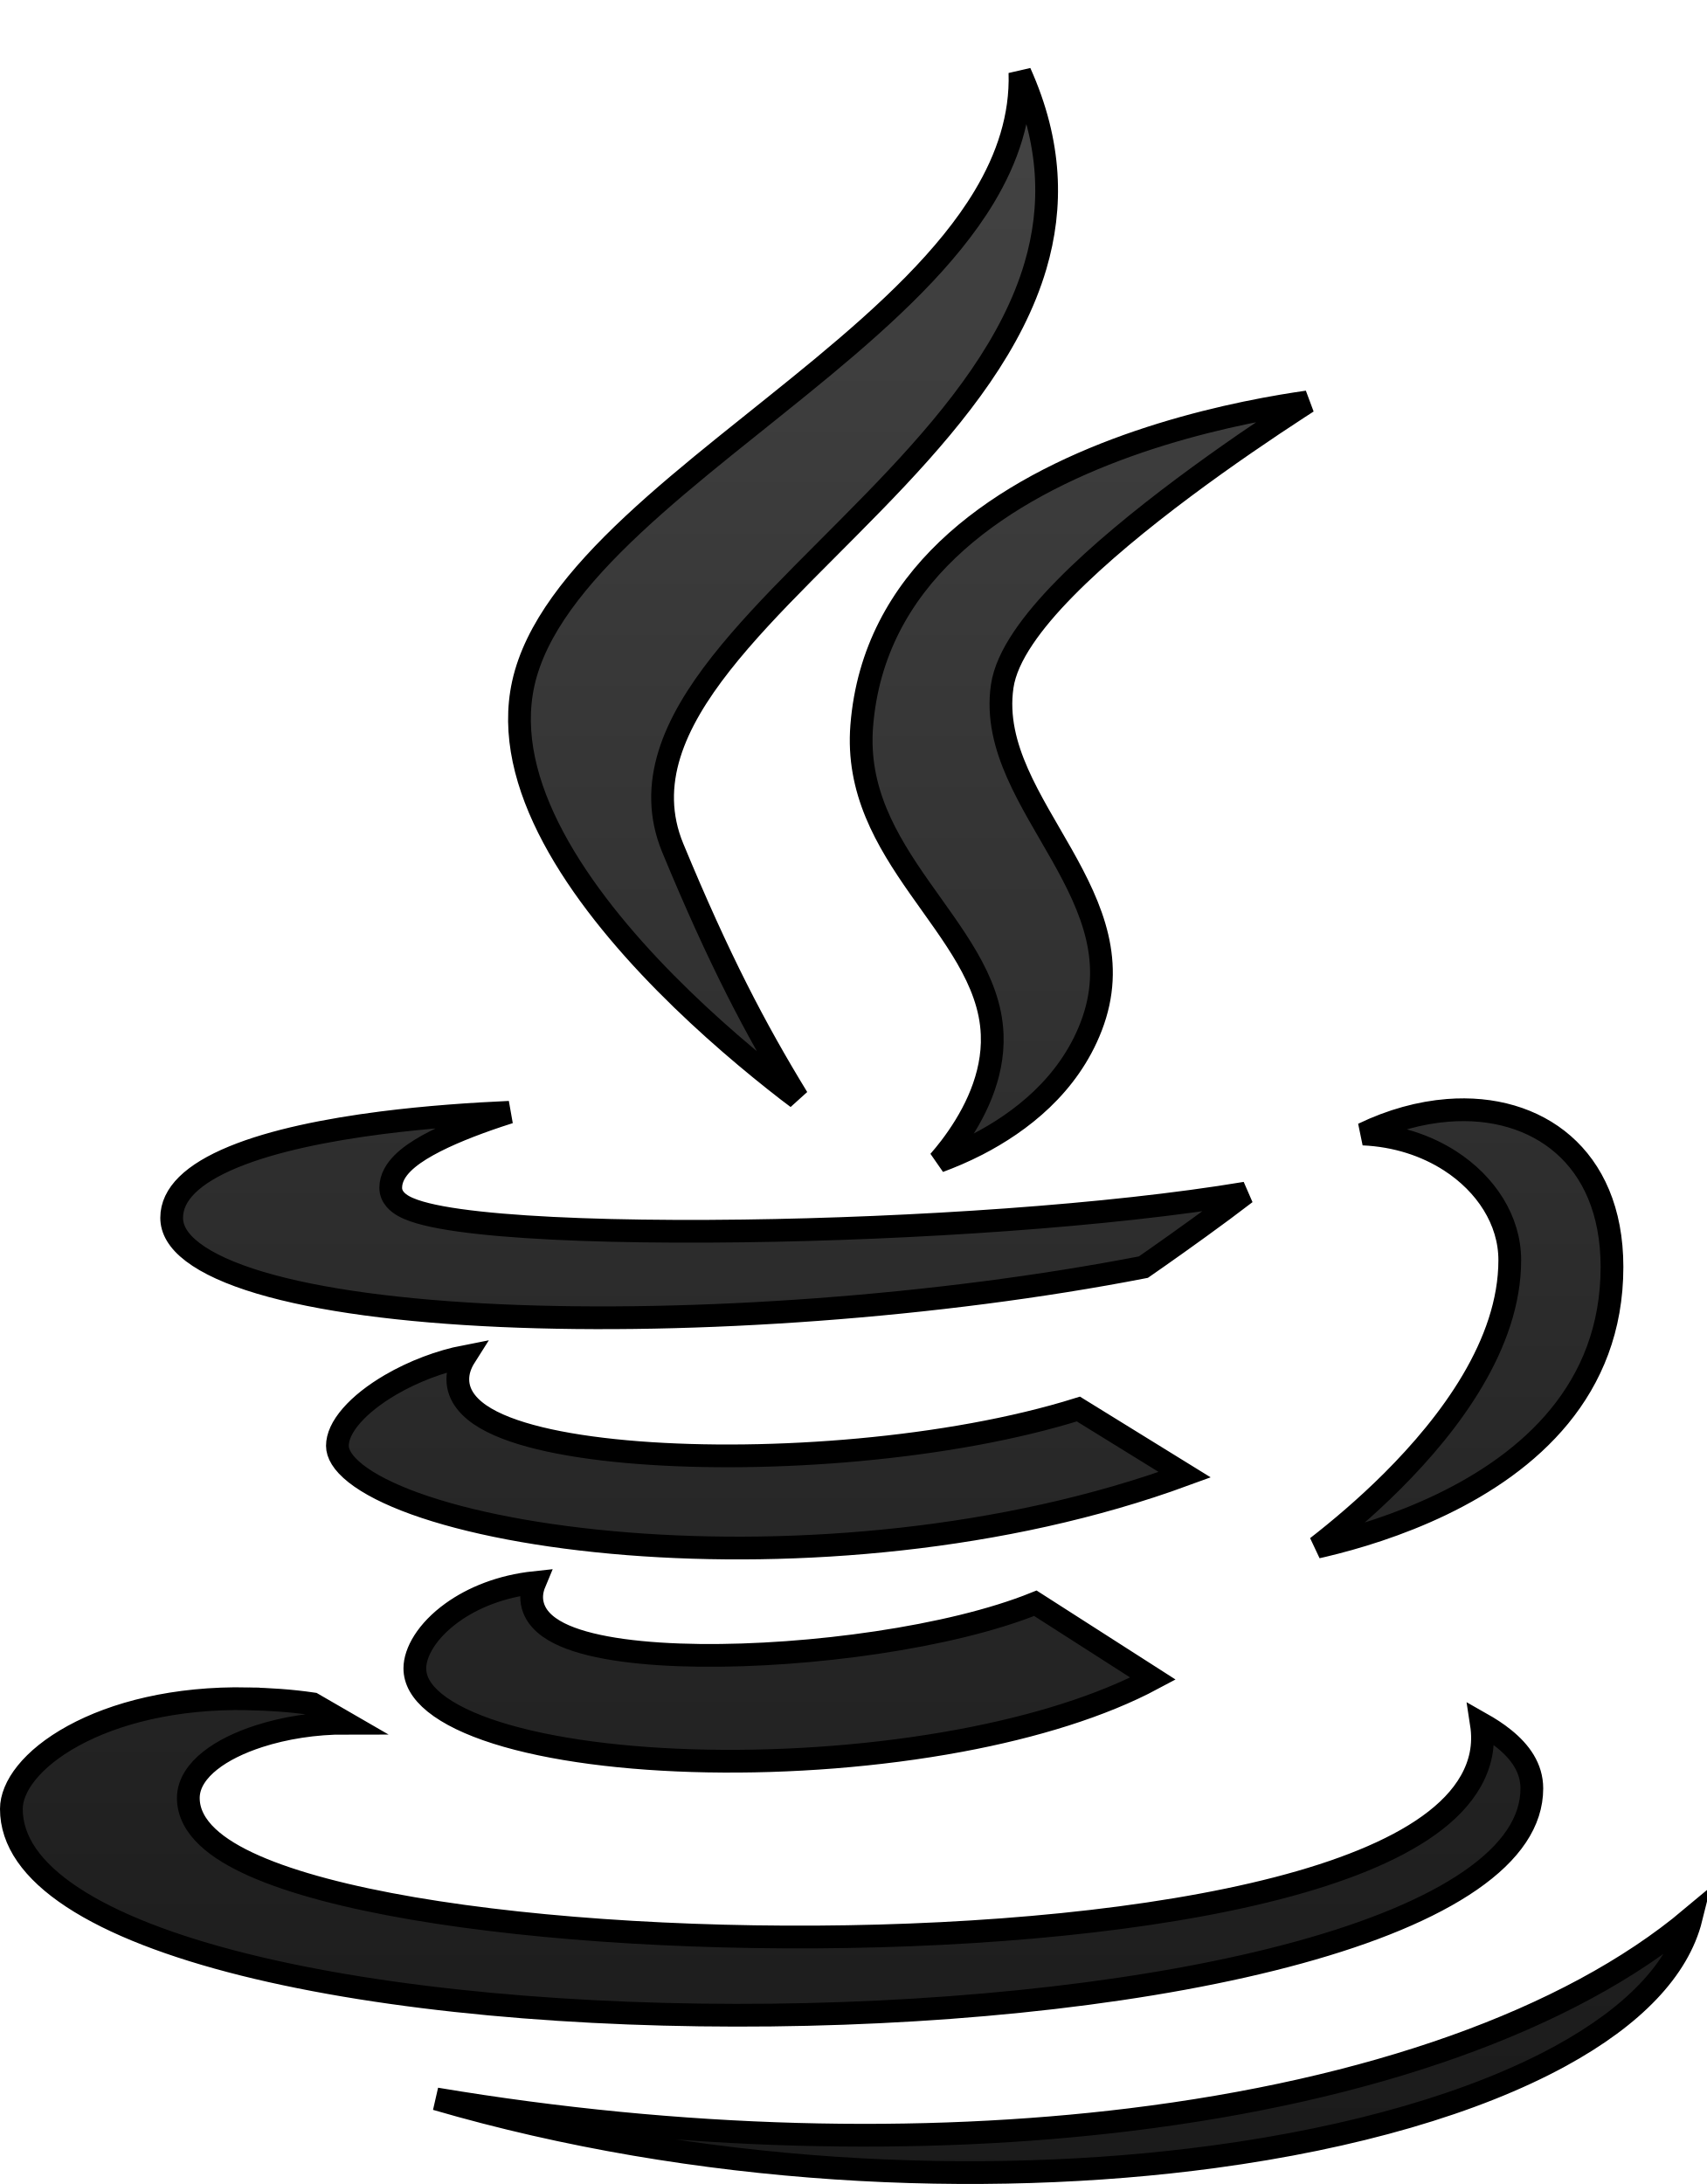
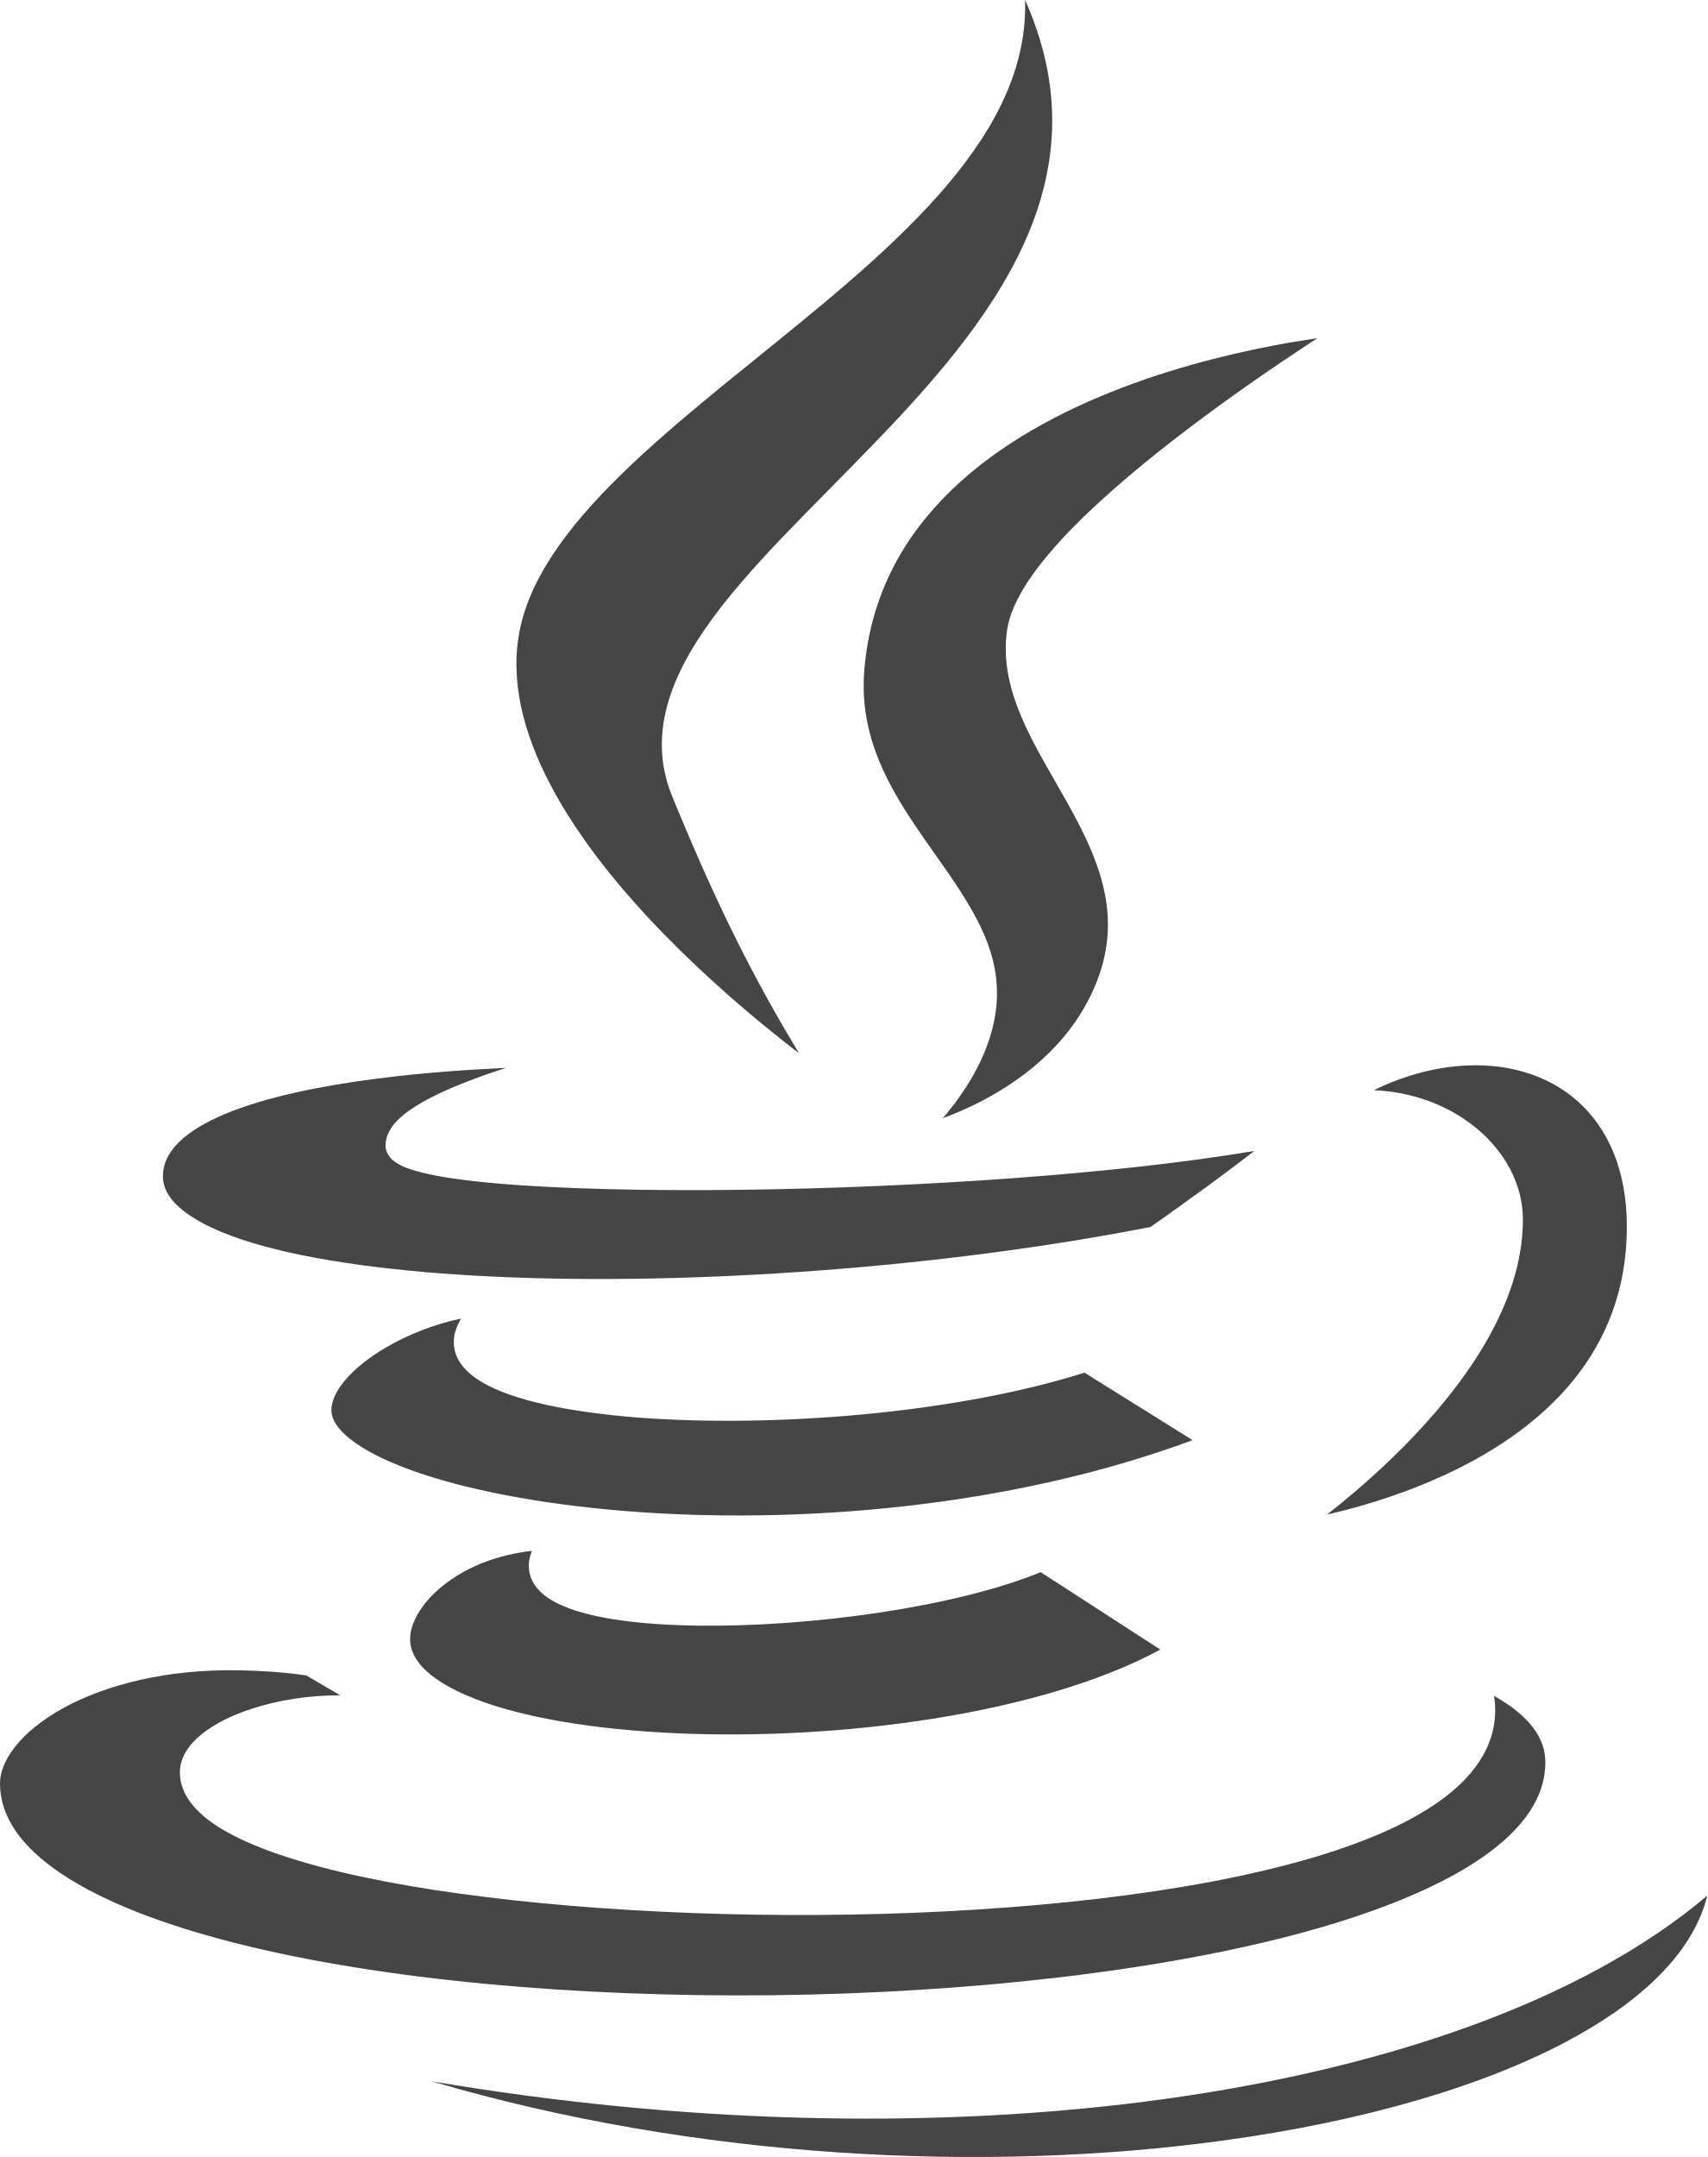
- <svg xmlns="http://www.w3.org/2000/svg" width="75" height="96" viewBox="0 0 75 96" fill="none">
-   <path d="M74.337 84.314C73.777 86.563 71.792 88.626 68.599 90.372C64.836 92.43 59.525 93.969 53.367 94.801C43.115 96.186 30.608 95.595 19.174 92.261C29.964 94.068 40.494 94.295 49.677 93.171C60.152 91.888 68.939 88.84 74.337 84.314ZM10.916 74.671V74.672C11.823 74.693 12.77 74.75 13.747 74.894L15.212 75.741C13.827 75.738 12.499 75.957 11.392 76.314C10.533 76.59 9.782 76.958 9.234 77.394C8.699 77.819 8.278 78.376 8.278 79.033C8.278 79.692 8.611 80.264 9.118 80.744C9.622 81.222 10.334 81.645 11.19 82.022C12.904 82.778 15.315 83.401 18.15 83.887C23.83 84.859 31.325 85.298 38.638 85.096C45.944 84.893 53.115 84.048 58.128 82.428C60.626 81.62 62.653 80.6 63.879 79.317C64.498 78.669 64.926 77.941 65.092 77.13C65.182 76.687 65.188 76.232 65.116 75.766C65.444 75.952 65.79 76.169 66.114 76.432C66.82 77.002 67.334 77.707 67.334 78.613C67.334 80.064 66.428 81.417 64.636 82.656C62.847 83.893 60.258 84.954 57.102 85.821C50.799 87.554 42.366 88.48 33.912 88.574C25.458 88.668 17.025 87.929 10.721 86.355C7.565 85.566 4.977 84.576 3.189 83.4C1.398 82.221 0.5 80.919 0.5 79.513C0.5 78.552 1.366 77.314 3.218 76.3C5.033 75.306 7.676 74.605 10.916 74.671ZM23.507 69.562C23.368 69.894 23.327 70.234 23.42 70.575C23.592 71.207 24.168 71.622 24.815 71.903C26.134 72.476 28.312 72.735 30.765 72.763C35.583 72.816 41.796 71.972 45.511 70.472L50.683 73.785C48.42 74.995 45.453 75.906 42.202 76.511C38.607 77.18 34.702 77.473 31.095 77.407C27.482 77.342 24.197 76.917 21.832 76.168C20.648 75.793 19.727 75.346 19.112 74.849C18.503 74.355 18.235 73.849 18.235 73.332C18.235 72.632 18.764 71.683 19.875 70.883C20.776 70.234 22.014 69.721 23.507 69.562ZM20.444 59.625C20.239 59.948 20.123 60.283 20.124 60.629C20.125 61.386 20.669 61.945 21.346 62.342C22.037 62.747 22.998 63.066 24.127 63.312C25.263 63.559 26.601 63.739 28.066 63.852C33.836 64.298 41.735 63.708 47.402 61.935L52.077 64.822C44.106 67.745 34.911 68.435 27.605 67.86C23.806 67.561 20.545 66.923 18.249 66.096C17.098 65.681 16.216 65.228 15.633 64.767C15.041 64.299 14.831 63.886 14.831 63.551C14.831 63.163 15.028 62.713 15.448 62.23C15.864 61.751 16.463 61.282 17.171 60.869C18.177 60.282 19.355 59.836 20.444 59.625ZM63.634 48.807C65.611 48.65 67.412 49.171 68.712 50.305C70.006 51.433 70.857 53.215 70.857 55.69C70.857 61.124 67.185 64.291 63.378 66.127C61.48 67.042 59.575 67.61 58.143 67.949C58.059 67.969 57.976 67.987 57.895 68.005C58.823 67.283 60.012 66.292 61.201 65.105C63.719 62.589 66.364 59.086 66.364 55.389C66.364 53.636 65.316 52.042 63.738 51.025C62.677 50.342 61.362 49.909 59.917 49.847C61.16 49.246 62.433 48.902 63.634 48.807ZM21.875 49.059C20.776 49.428 19.652 49.867 18.794 50.346C18.366 50.584 17.98 50.846 17.695 51.132C17.417 51.411 17.175 51.774 17.175 52.209C17.175 52.633 17.51 52.883 17.736 53.011C17.995 53.156 18.343 53.273 18.739 53.371C19.54 53.57 20.673 53.724 22.04 53.841C24.781 54.075 28.548 54.162 32.674 54.107C40.097 54.009 48.742 53.449 54.751 52.445C54.13 52.923 53.415 53.452 52.728 53.948C52.05 54.439 51.411 54.892 50.941 55.222C50.707 55.387 50.514 55.52 50.381 55.613C50.332 55.647 50.291 55.676 50.259 55.698C41.275 57.443 30.512 58.209 21.992 57.829C17.712 57.638 14.028 57.158 11.429 56.383C10.127 55.994 9.132 55.541 8.473 55.039C7.819 54.541 7.546 54.037 7.546 53.528C7.546 52.495 8.459 51.597 10.26 50.855C12.012 50.134 14.378 49.66 16.783 49.352C18.761 49.1 20.742 48.965 22.389 48.892C22.218 48.946 22.047 49.001 21.875 49.059ZM57.065 17.931C55.701 18.819 53.873 20.054 52.023 21.436C50.175 22.817 48.292 24.354 46.824 25.848C46.09 26.594 45.451 27.339 44.971 28.057C44.494 28.768 44.151 29.486 44.052 30.174C43.858 31.521 44.196 32.791 44.73 33.999C45.257 35.194 46.01 36.397 46.67 37.566C48.015 39.95 49.048 42.315 47.961 45.127C46.963 47.709 44.858 49.328 42.955 50.31C42.357 50.618 41.782 50.857 41.277 51.045C41.439 50.858 41.607 50.656 41.773 50.438C42.654 49.28 43.569 47.655 43.615 45.834L43.612 45.468C43.565 44.255 43.114 43.151 42.511 42.105C41.913 41.069 41.133 40.036 40.413 39.008C38.949 36.918 37.655 34.739 37.879 31.904C38.392 25.421 43.693 21.792 49.066 19.77C51.737 18.766 54.38 18.177 56.358 17.841C56.759 17.773 57.132 17.716 57.472 17.667C57.341 17.751 57.205 17.839 57.065 17.931ZM44.833 3.193C46.231 6.305 46.273 9.106 45.517 11.68C44.52 15.07 42.123 18.126 39.416 21.011C38.064 22.451 36.655 23.829 35.315 25.186C33.98 26.535 32.717 27.86 31.688 29.171C29.644 31.773 28.41 34.464 29.574 37.277C31.602 42.177 33.196 45.217 35.055 48.261C34.914 48.154 34.766 48.045 34.615 47.929C33.122 46.772 31.156 45.136 29.258 43.213C27.357 41.287 25.539 39.091 24.324 36.815C23.108 34.538 22.522 32.231 23 30.053C23.525 27.666 25.352 25.374 27.831 23.056C30.31 20.738 33.327 18.491 36.181 16.122C39.006 13.777 41.655 11.324 43.258 8.66C44.292 6.941 44.894 5.124 44.833 3.193Z" fill="url(#paint0_linear_85_15)" stroke="black" />
-   <defs>
-     <linearGradient id="paint0_linear_85_15" x1="37.5" y1="0" x2="37.5" y2="96" gradientUnits="userSpaceOnUse">
-       <stop stop-color="#454545" />
-       <stop offset="1" stop-color="#1A1A1A" />
-     </linearGradient>
-   </defs>
+ <svg xmlns="http://www.w3.org/2000/svg" width="19" height="24" viewBox="0 0 19 24" fill="none">
+   <path d="M19 21.092C18.856 21.677 18.345 22.213 17.523 22.667C16.555 23.202 15.189 23.602 13.604 23.818C10.966 24.179 7.748 24.025 4.805 23.158C7.582 23.628 10.291 23.687 12.654 23.395C15.35 23.061 17.611 22.269 19 21.092ZM2.68 18.585C2.914 18.59 3.157 18.605 3.409 18.642L3.786 18.863C3.429 18.862 3.088 18.919 2.803 19.012C2.582 19.084 2.389 19.179 2.248 19.293C2.11 19.403 2.002 19.548 2.002 19.719C2.002 19.89 2.087 20.039 2.218 20.164C2.347 20.288 2.53 20.398 2.751 20.496C3.192 20.692 3.812 20.855 4.542 20.981C6.003 21.233 7.932 21.348 9.814 21.295C11.694 21.242 13.539 21.023 14.829 20.601C15.472 20.391 15.993 20.126 16.309 19.793C16.468 19.624 16.578 19.435 16.621 19.224C16.644 19.109 16.646 18.99 16.627 18.869C16.712 18.918 16.801 18.974 16.884 19.042C17.066 19.191 17.198 19.374 17.198 19.61C17.198 19.987 16.965 20.339 16.504 20.661C16.043 20.982 15.377 21.258 14.565 21.484C12.943 21.934 10.773 22.175 8.598 22.2C6.422 22.224 4.252 22.032 2.63 21.622C1.818 21.417 1.152 21.16 0.692 20.854C0.231 20.548 0 20.209 0 19.843C4.70903e-05 19.594 0.223 19.272 0.699 19.008C1.167 18.75 1.847 18.567 2.68 18.585ZM5.92 17.256C5.884 17.343 5.874 17.431 5.898 17.52C5.942 17.684 6.09 17.792 6.257 17.865C6.596 18.014 7.157 18.081 7.788 18.088C9.028 18.102 10.626 17.883 11.582 17.493L12.913 18.354C12.331 18.669 11.567 18.906 10.731 19.063C9.806 19.237 8.801 19.313 7.873 19.296C6.943 19.279 6.098 19.169 5.489 18.974C5.184 18.876 4.948 18.76 4.789 18.631C4.633 18.503 4.564 18.371 4.564 18.236C4.564 18.054 4.7 17.808 4.986 17.6C5.217 17.431 5.536 17.298 5.92 17.256ZM5.132 14.672C5.079 14.757 5.05 14.844 5.05 14.934C5.05 15.13 5.19 15.276 5.364 15.379C5.542 15.484 5.789 15.567 6.08 15.631C6.372 15.695 6.716 15.742 7.093 15.772C8.578 15.887 10.611 15.734 12.069 15.273L13.272 16.024C11.221 16.784 8.855 16.963 6.975 16.814C5.997 16.736 5.158 16.57 4.567 16.355C4.271 16.247 4.044 16.129 3.894 16.009C3.742 15.888 3.688 15.78 3.688 15.693C3.688 15.592 3.738 15.476 3.847 15.35C3.954 15.225 4.108 15.103 4.29 14.996C4.549 14.844 4.852 14.727 5.132 14.672ZM16.246 11.86C16.755 11.819 17.218 11.954 17.553 12.249C17.886 12.543 18.105 13.006 18.105 13.649C18.105 15.062 17.16 15.886 16.18 16.363C15.691 16.601 15.201 16.749 14.833 16.837C14.811 16.842 14.79 16.847 14.769 16.851C15.008 16.664 15.314 16.406 15.62 16.097C16.268 15.443 16.948 14.532 16.948 13.571C16.948 13.115 16.679 12.701 16.273 12.437C16 12.259 15.661 12.146 15.289 12.13C15.609 11.974 15.937 11.884 16.246 11.86ZM5.5 11.925C5.218 12.021 4.928 12.135 4.707 12.26C4.597 12.322 4.498 12.39 4.425 12.464C4.353 12.537 4.291 12.631 4.291 12.744C4.291 12.855 4.377 12.92 4.435 12.953C4.502 12.991 4.591 13.021 4.693 13.046C4.899 13.098 5.191 13.138 5.543 13.169C6.248 13.229 7.217 13.252 8.279 13.238C10.189 13.213 12.414 13.067 13.96 12.806C13.8 12.93 13.616 13.067 13.44 13.197C13.265 13.324 13.101 13.442 12.98 13.528C12.919 13.57 12.87 13.605 12.835 13.63C12.823 13.638 12.812 13.646 12.804 13.652C10.492 14.105 7.723 14.305 5.53 14.206C4.429 14.156 3.481 14.031 2.812 13.83C2.477 13.729 2.221 13.611 2.052 13.48C1.883 13.351 1.813 13.22 1.813 13.087C1.813 12.819 2.048 12.585 2.511 12.392C2.962 12.205 3.571 12.082 4.19 12.002C4.699 11.936 5.209 11.901 5.632 11.882C5.589 11.896 5.544 11.91 5.5 11.925ZM14.555 3.832C14.204 4.063 13.734 4.384 13.258 4.743C12.783 5.102 12.298 5.502 11.92 5.89C11.732 6.084 11.567 6.278 11.443 6.465C11.321 6.65 11.232 6.836 11.207 7.015C11.157 7.365 11.244 7.696 11.381 8.01C11.517 8.32 11.711 8.633 11.881 8.937C12.227 9.557 12.492 10.172 12.213 10.903C11.956 11.574 11.415 11.995 10.925 12.251C10.771 12.331 10.623 12.393 10.493 12.442C10.534 12.393 10.578 12.341 10.62 12.284C10.847 11.983 11.083 11.56 11.095 11.087L11.094 10.992C11.082 10.676 10.966 10.389 10.81 10.117C10.657 9.848 10.456 9.579 10.271 9.312C9.894 8.769 9.561 8.202 9.618 7.465C9.751 5.779 11.115 4.836 12.497 4.31C13.184 4.049 13.865 3.896 14.374 3.808C14.477 3.791 14.573 3.776 14.66 3.763C14.627 3.785 14.592 3.808 14.555 3.832ZM11.408 0C11.768 0.809 11.778 1.537 11.584 2.207C11.327 3.088 10.711 3.883 10.014 4.633C9.666 5.007 9.304 5.365 8.959 5.718C8.615 6.069 8.29 6.414 8.025 6.754C7.499 7.431 7.182 8.131 7.481 8.862C8.003 10.136 8.413 10.926 8.892 11.718C8.856 11.69 8.817 11.662 8.779 11.631C8.394 11.331 7.889 10.905 7.4 10.405C6.911 9.905 6.443 9.334 6.131 8.742C5.818 8.15 5.667 7.55 5.79 6.984C5.925 6.363 6.395 5.767 7.033 5.164C7.671 4.562 8.447 3.977 9.181 3.362C9.909 2.752 10.59 2.114 11.003 1.421C11.269 0.975 11.424 0.502 11.408 0Z" fill="#454545" />
</svg>
